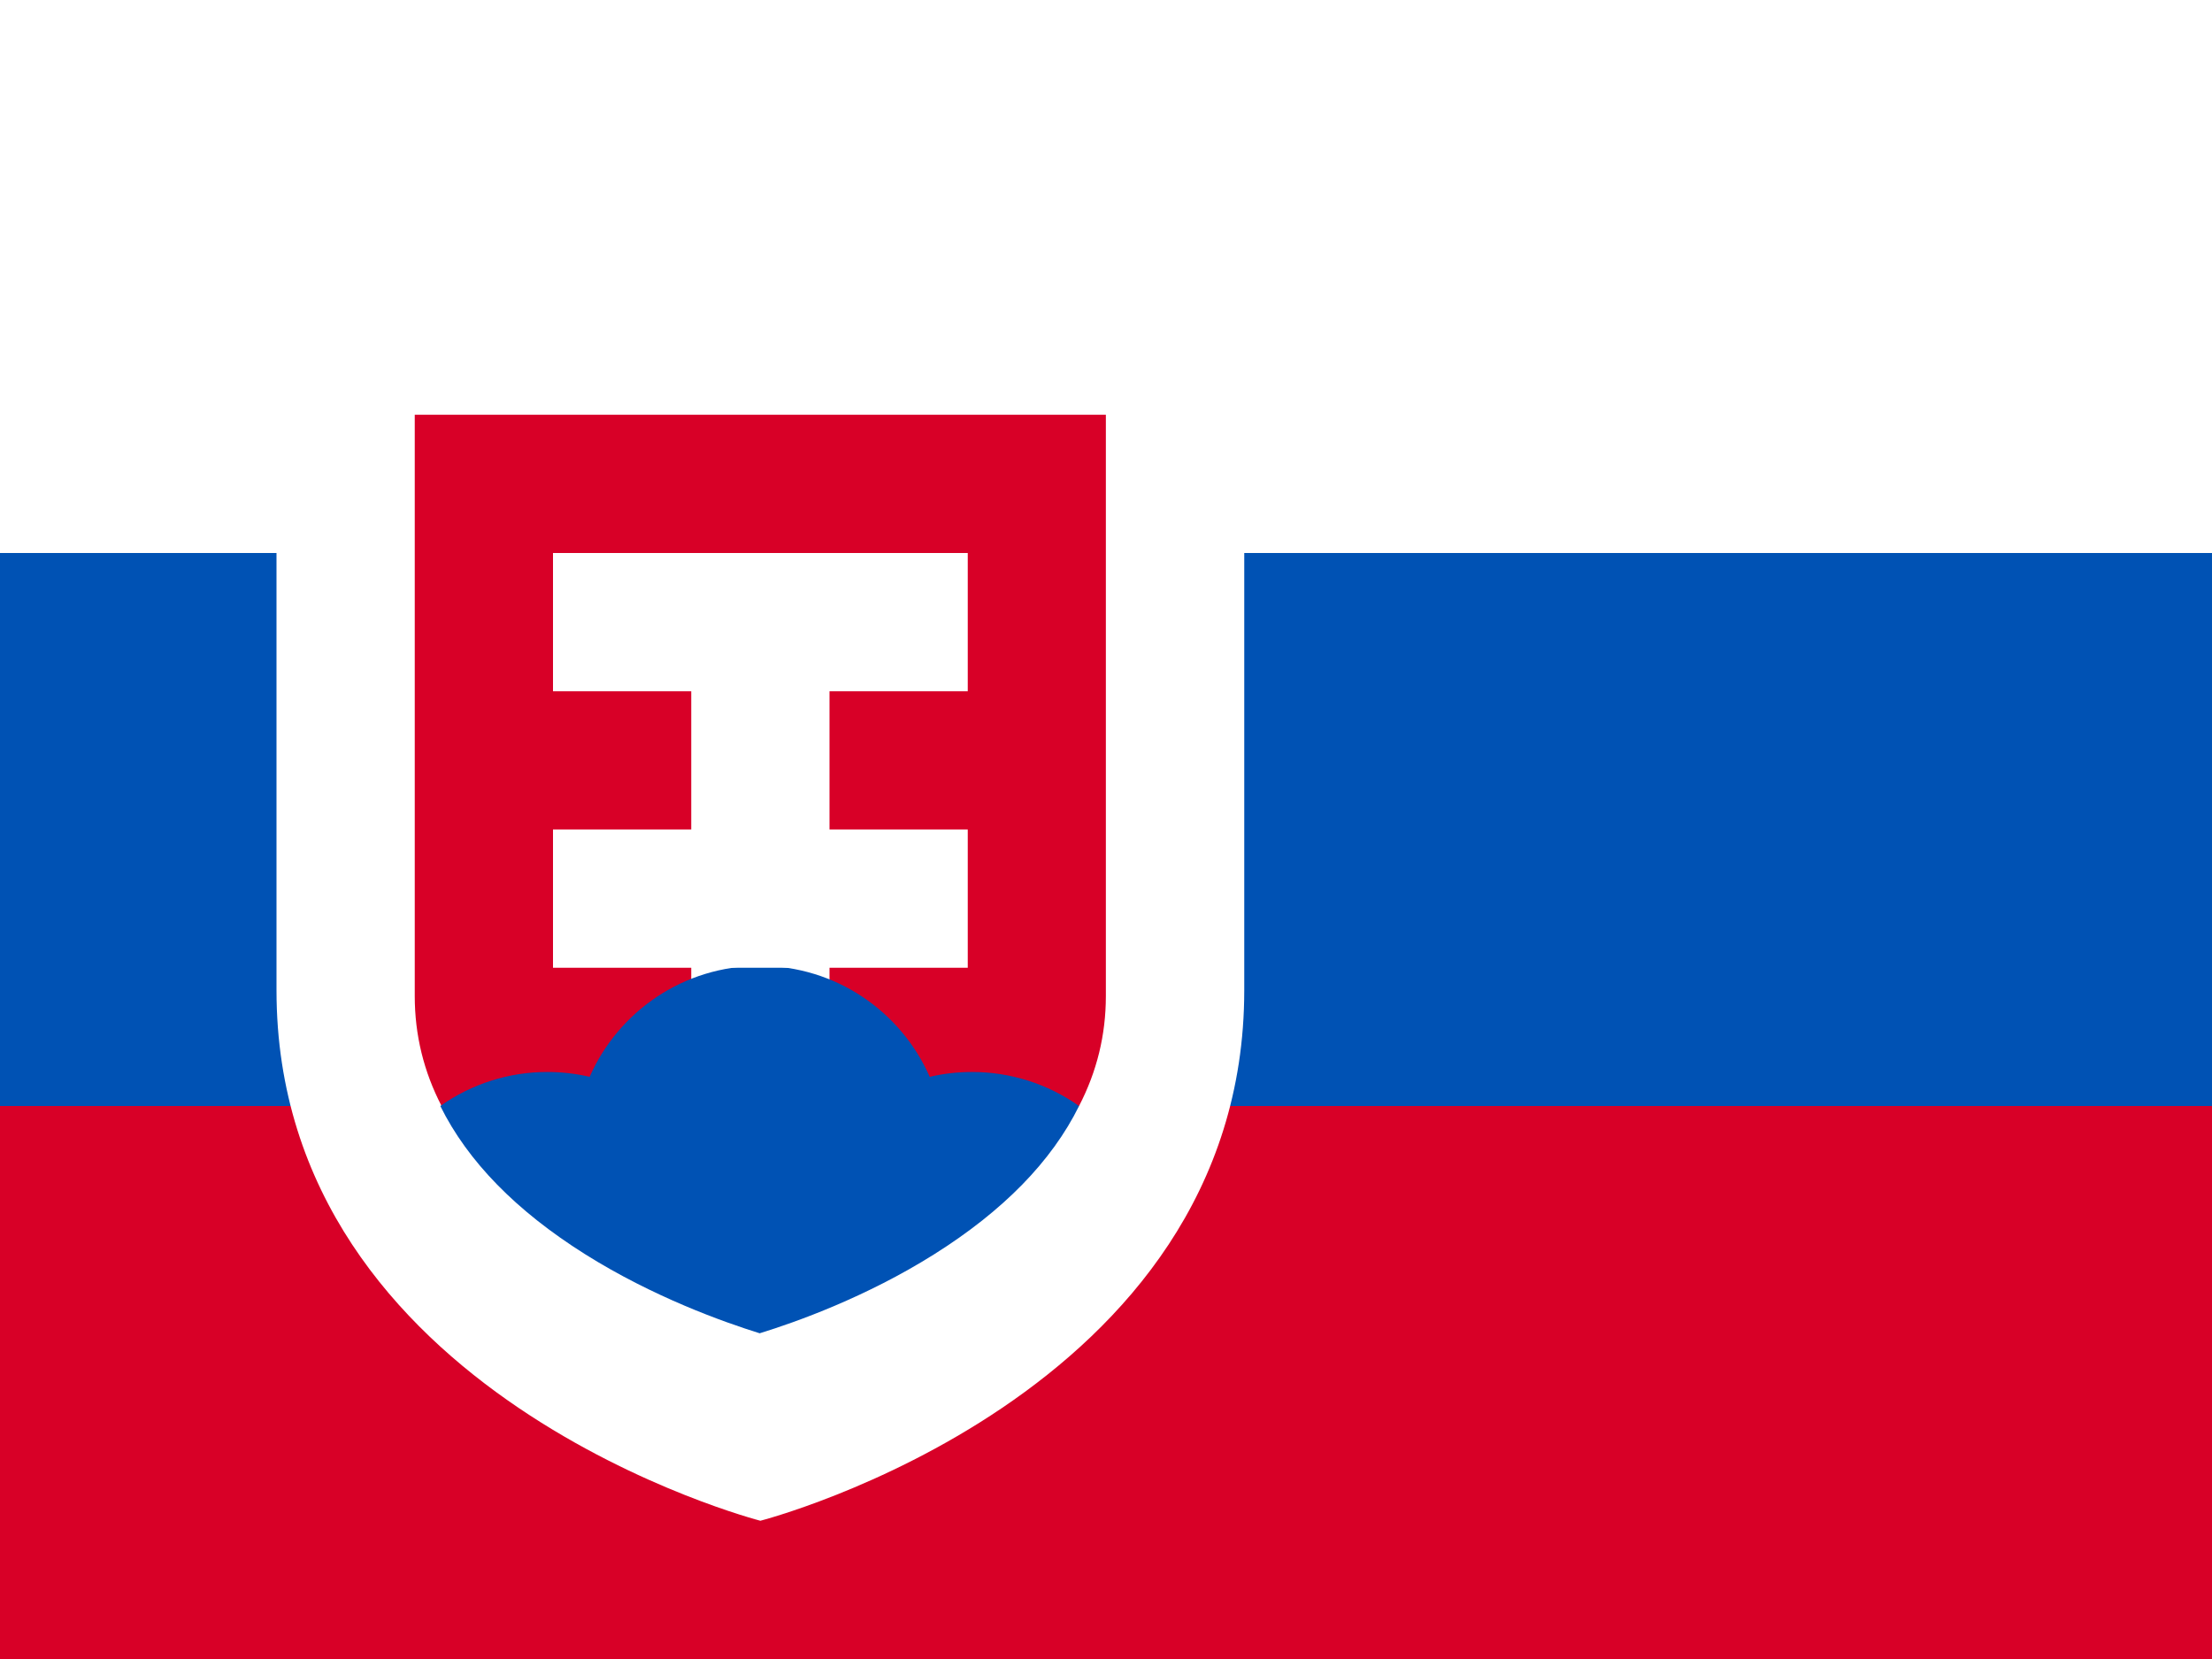
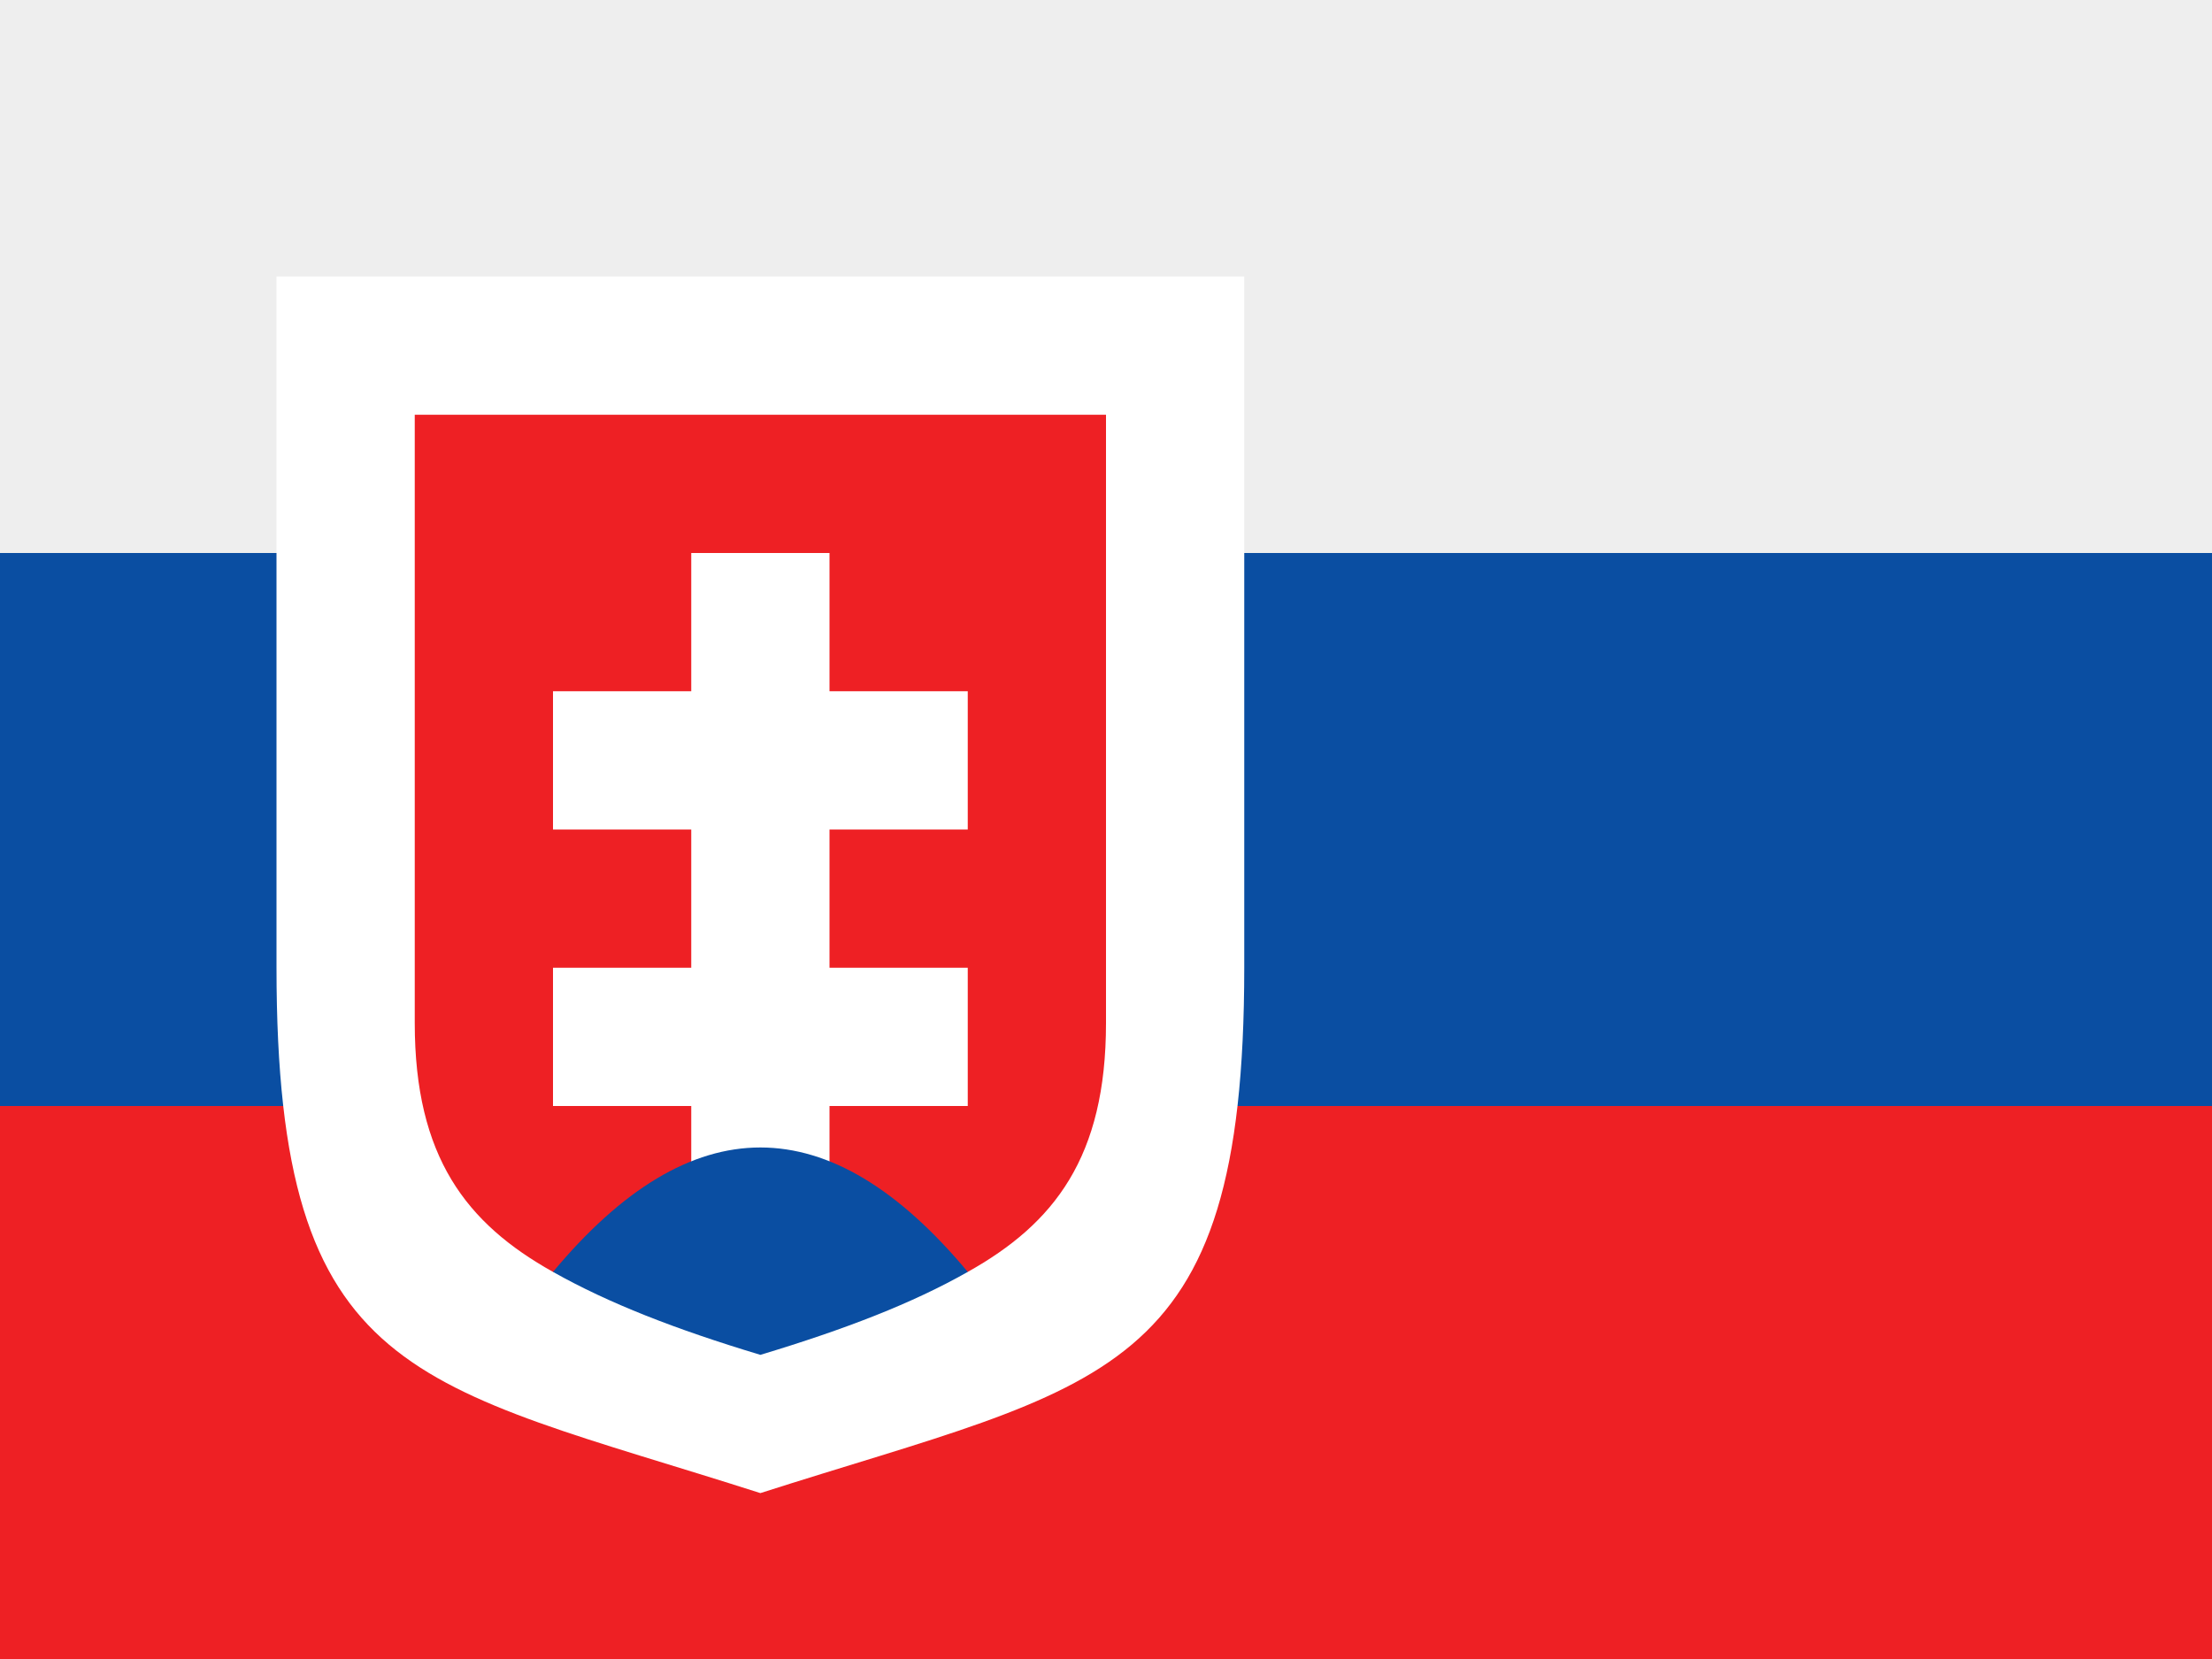
- <svg xmlns="http://www.w3.org/2000/svg" width="16" height="12" version="1.1" viewBox="0 85.333 16 12">
-   <g stroke-width=".033">
-     <path d="m0 85.333h16v12h-16z" fill="#0052b4" />
-     <path d="m0 85.333h16v4h-16z" fill="#fff" />
-     <path d="m0 93.333h16v4h-16z" fill="#d80027" />
-   </g>
-   <path d="m2 87.333v5.163c0 2.937 3.5 3.837 3.5 3.837s3.5-0.9 3.5-3.837v-5.163z" fill="#fff" stroke-width=".058" />
-   <path d="m3 88.333v4.205c0 0.281 0.065 0.546 0.194 0.795h4.611c0.129-0.249 0.194-0.514 0.194-0.795v-4.205z" fill="#d80027" stroke-width=".052" />
-   <rect x="5" y="89.333" width="1" height="4" fill="#fff" />
-   <path d="m4.232 94.405c0.495 0.311 1.003 0.491 1.263 0.572 0.26-0.08 0.769-0.261 1.263-0.572 0.499-0.314 0.849-0.672 1.047-1.072a1.337 1.337 0 0 0-0.775-0.246c-0.105 0-0.207 0.012-0.305 0.035-0.208-0.473-0.68-0.803-1.23-0.803-0.55 0-1.022 0.33-1.23 0.803a1.346 1.346 0 0 0-0.305-0.035 1.337 1.337 0 0 0-0.775 0.246c0.198 0.4 0.548 0.758 1.047 1.072z" fill="#0052b4" stroke-width=".054" />
-   <rect x="4" y="91.333" width="3" height="1" fill="#fff" />
-   <rect x="4" y="89.333" width="3" height="1" fill="#fff" />
+ <svg xmlns="http://www.w3.org/2000/svg" viewBox="0 0 16 12">
+   <path d="m0 0h16v12h-16z" fill="#0a4ea2" />
+   <path d="m0 0h16v4h-16z" fill="#eee" />
+   <path d="m0 8h16v4h-16z" fill="#ee2024" />
+   <path d="m 2,2 v 5 c 0,3 1,3 3.5,3.8 C 8,10 9,10 9,7 V 2 Z" fill="#fff" />
+   <path d="m3 3v4.4c0 0.97 0.374 1.45 1 1.8h3c0.626-0.35 1-0.83 1-1.8v-4.4z" fill="#ee2024" />
+   <path d="m5 4v1h-1v1h1v1h-1v1h1v1.2h1v-1.2h1v-1h-1v-1h1v-1h-1v-1z" fill="#fff" />
+   <path d="m4 9.2c0.403 0.227 0.886 0.415 1.5 0.6 0.614-0.185 1.1-0.373 1.5-0.6-1-1.2-2-1.2-3 0z" fill="#0a4ea2" />
</svg>
